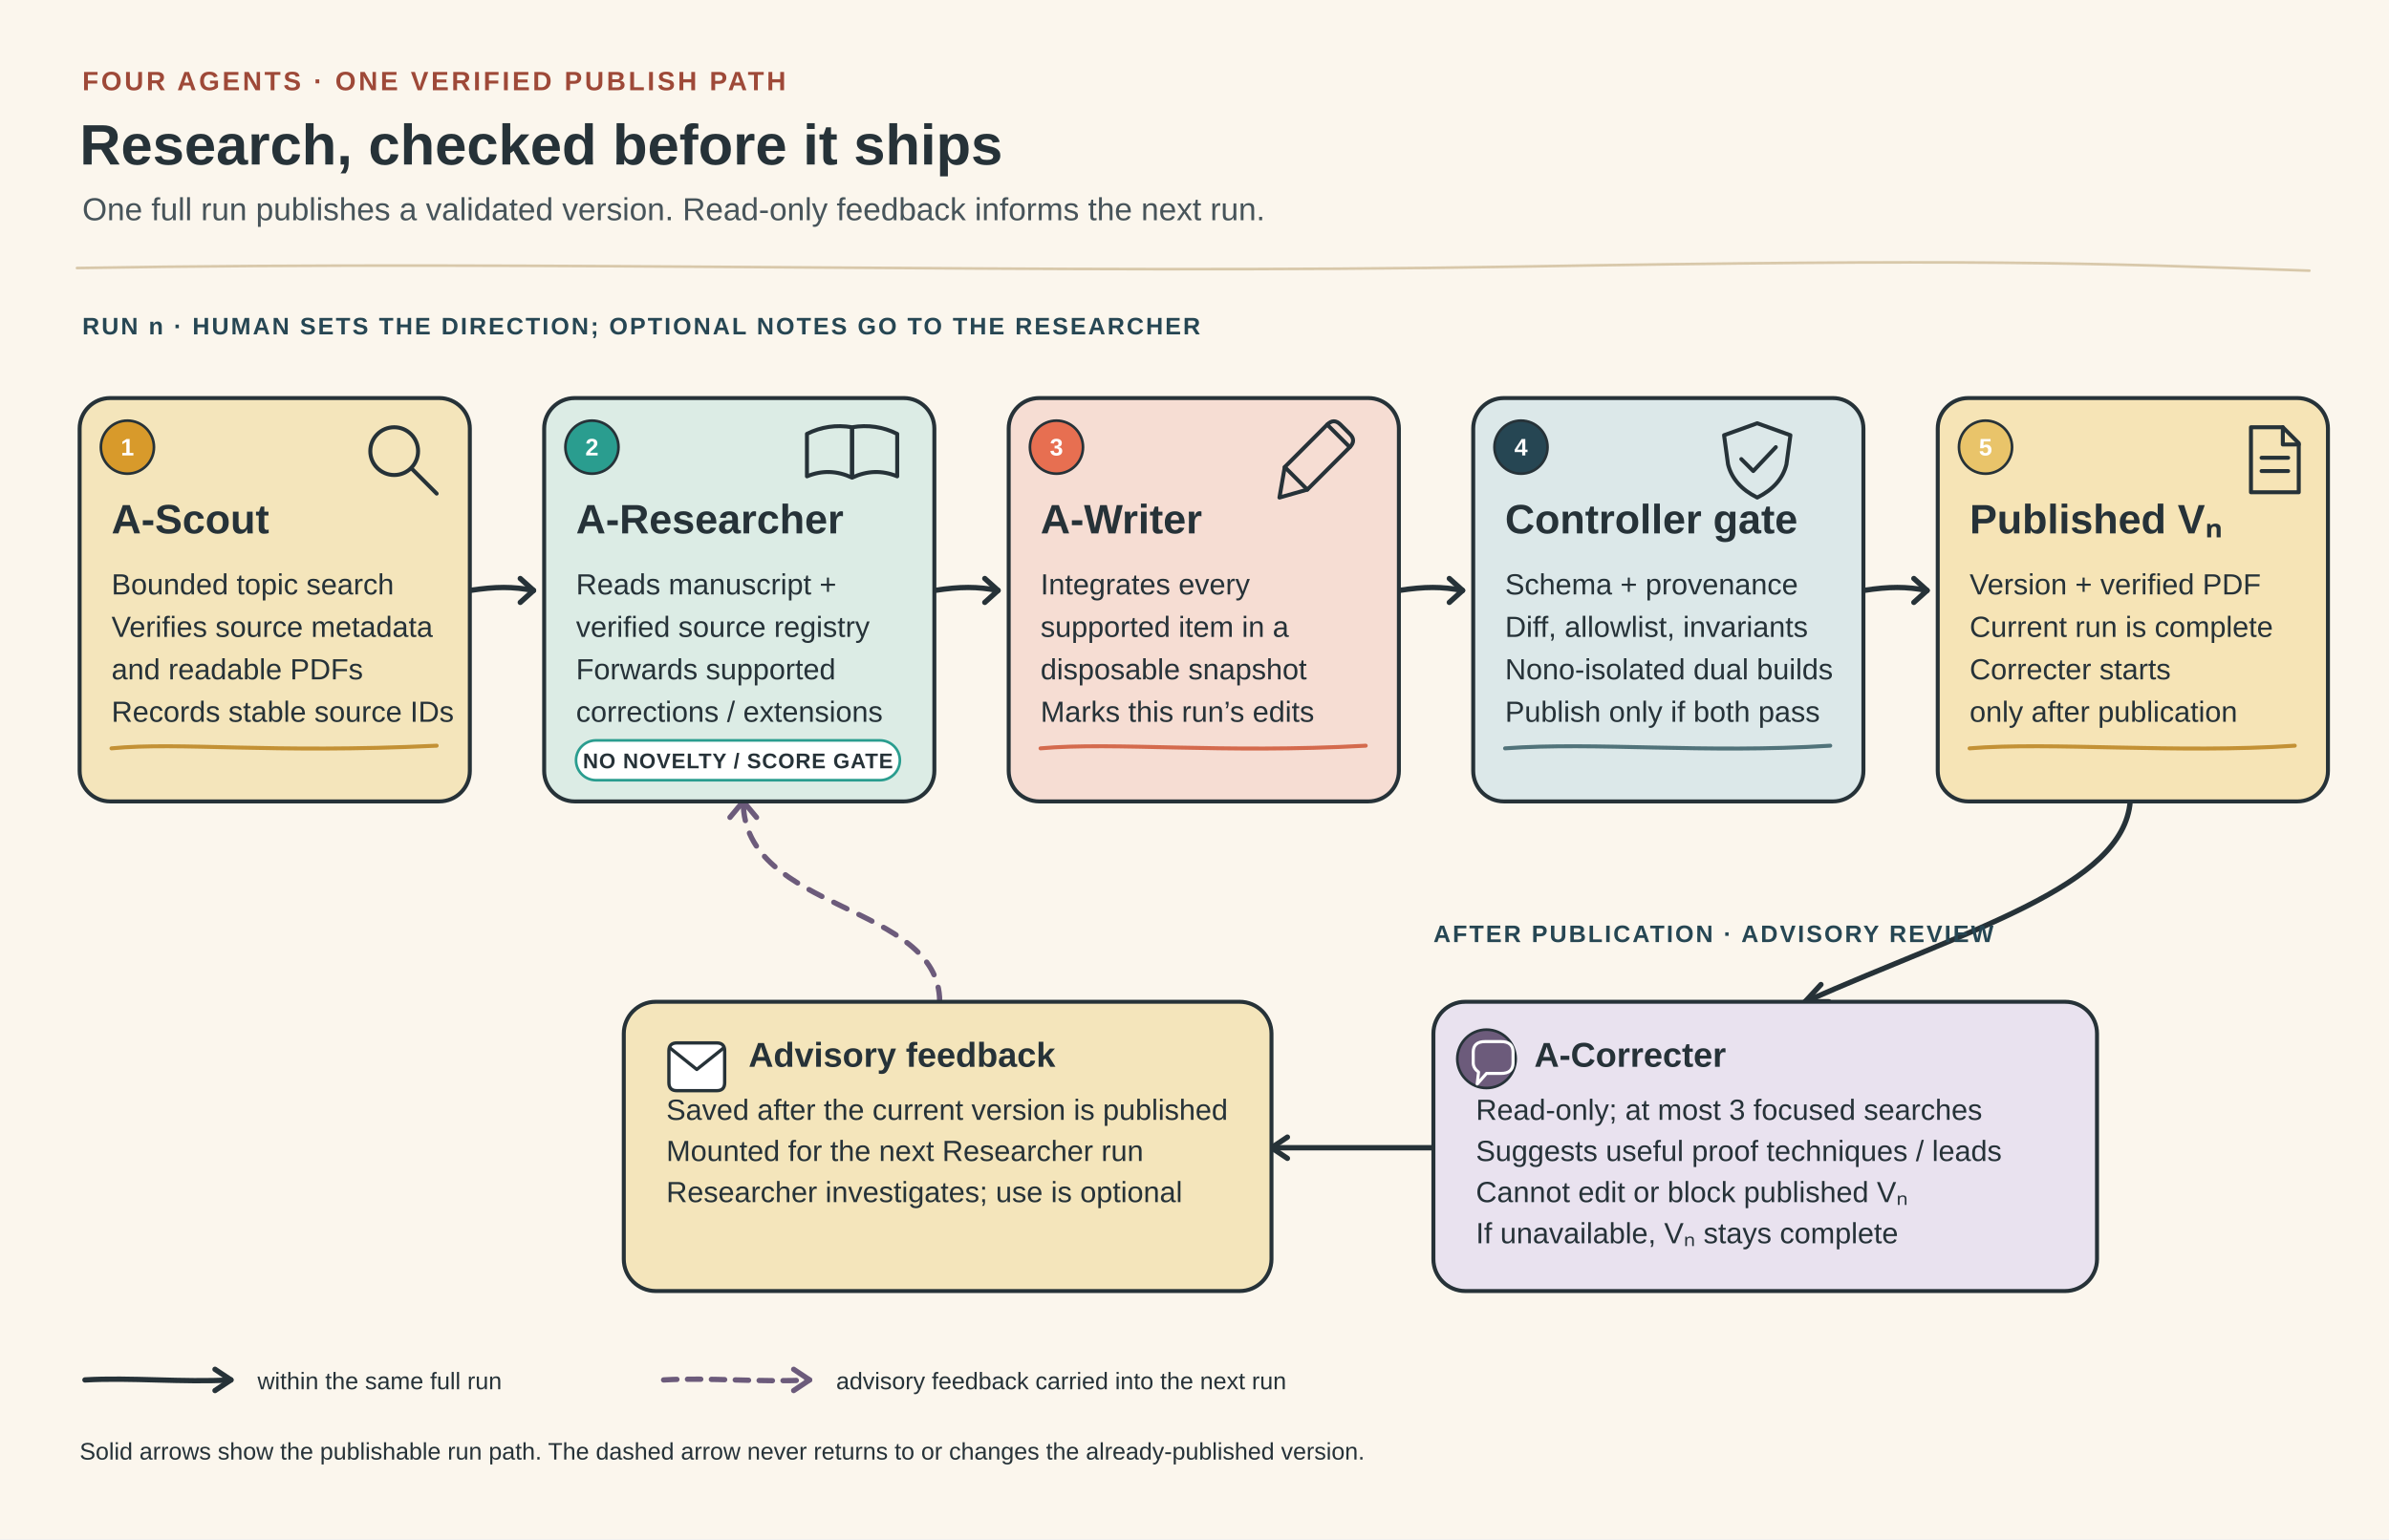
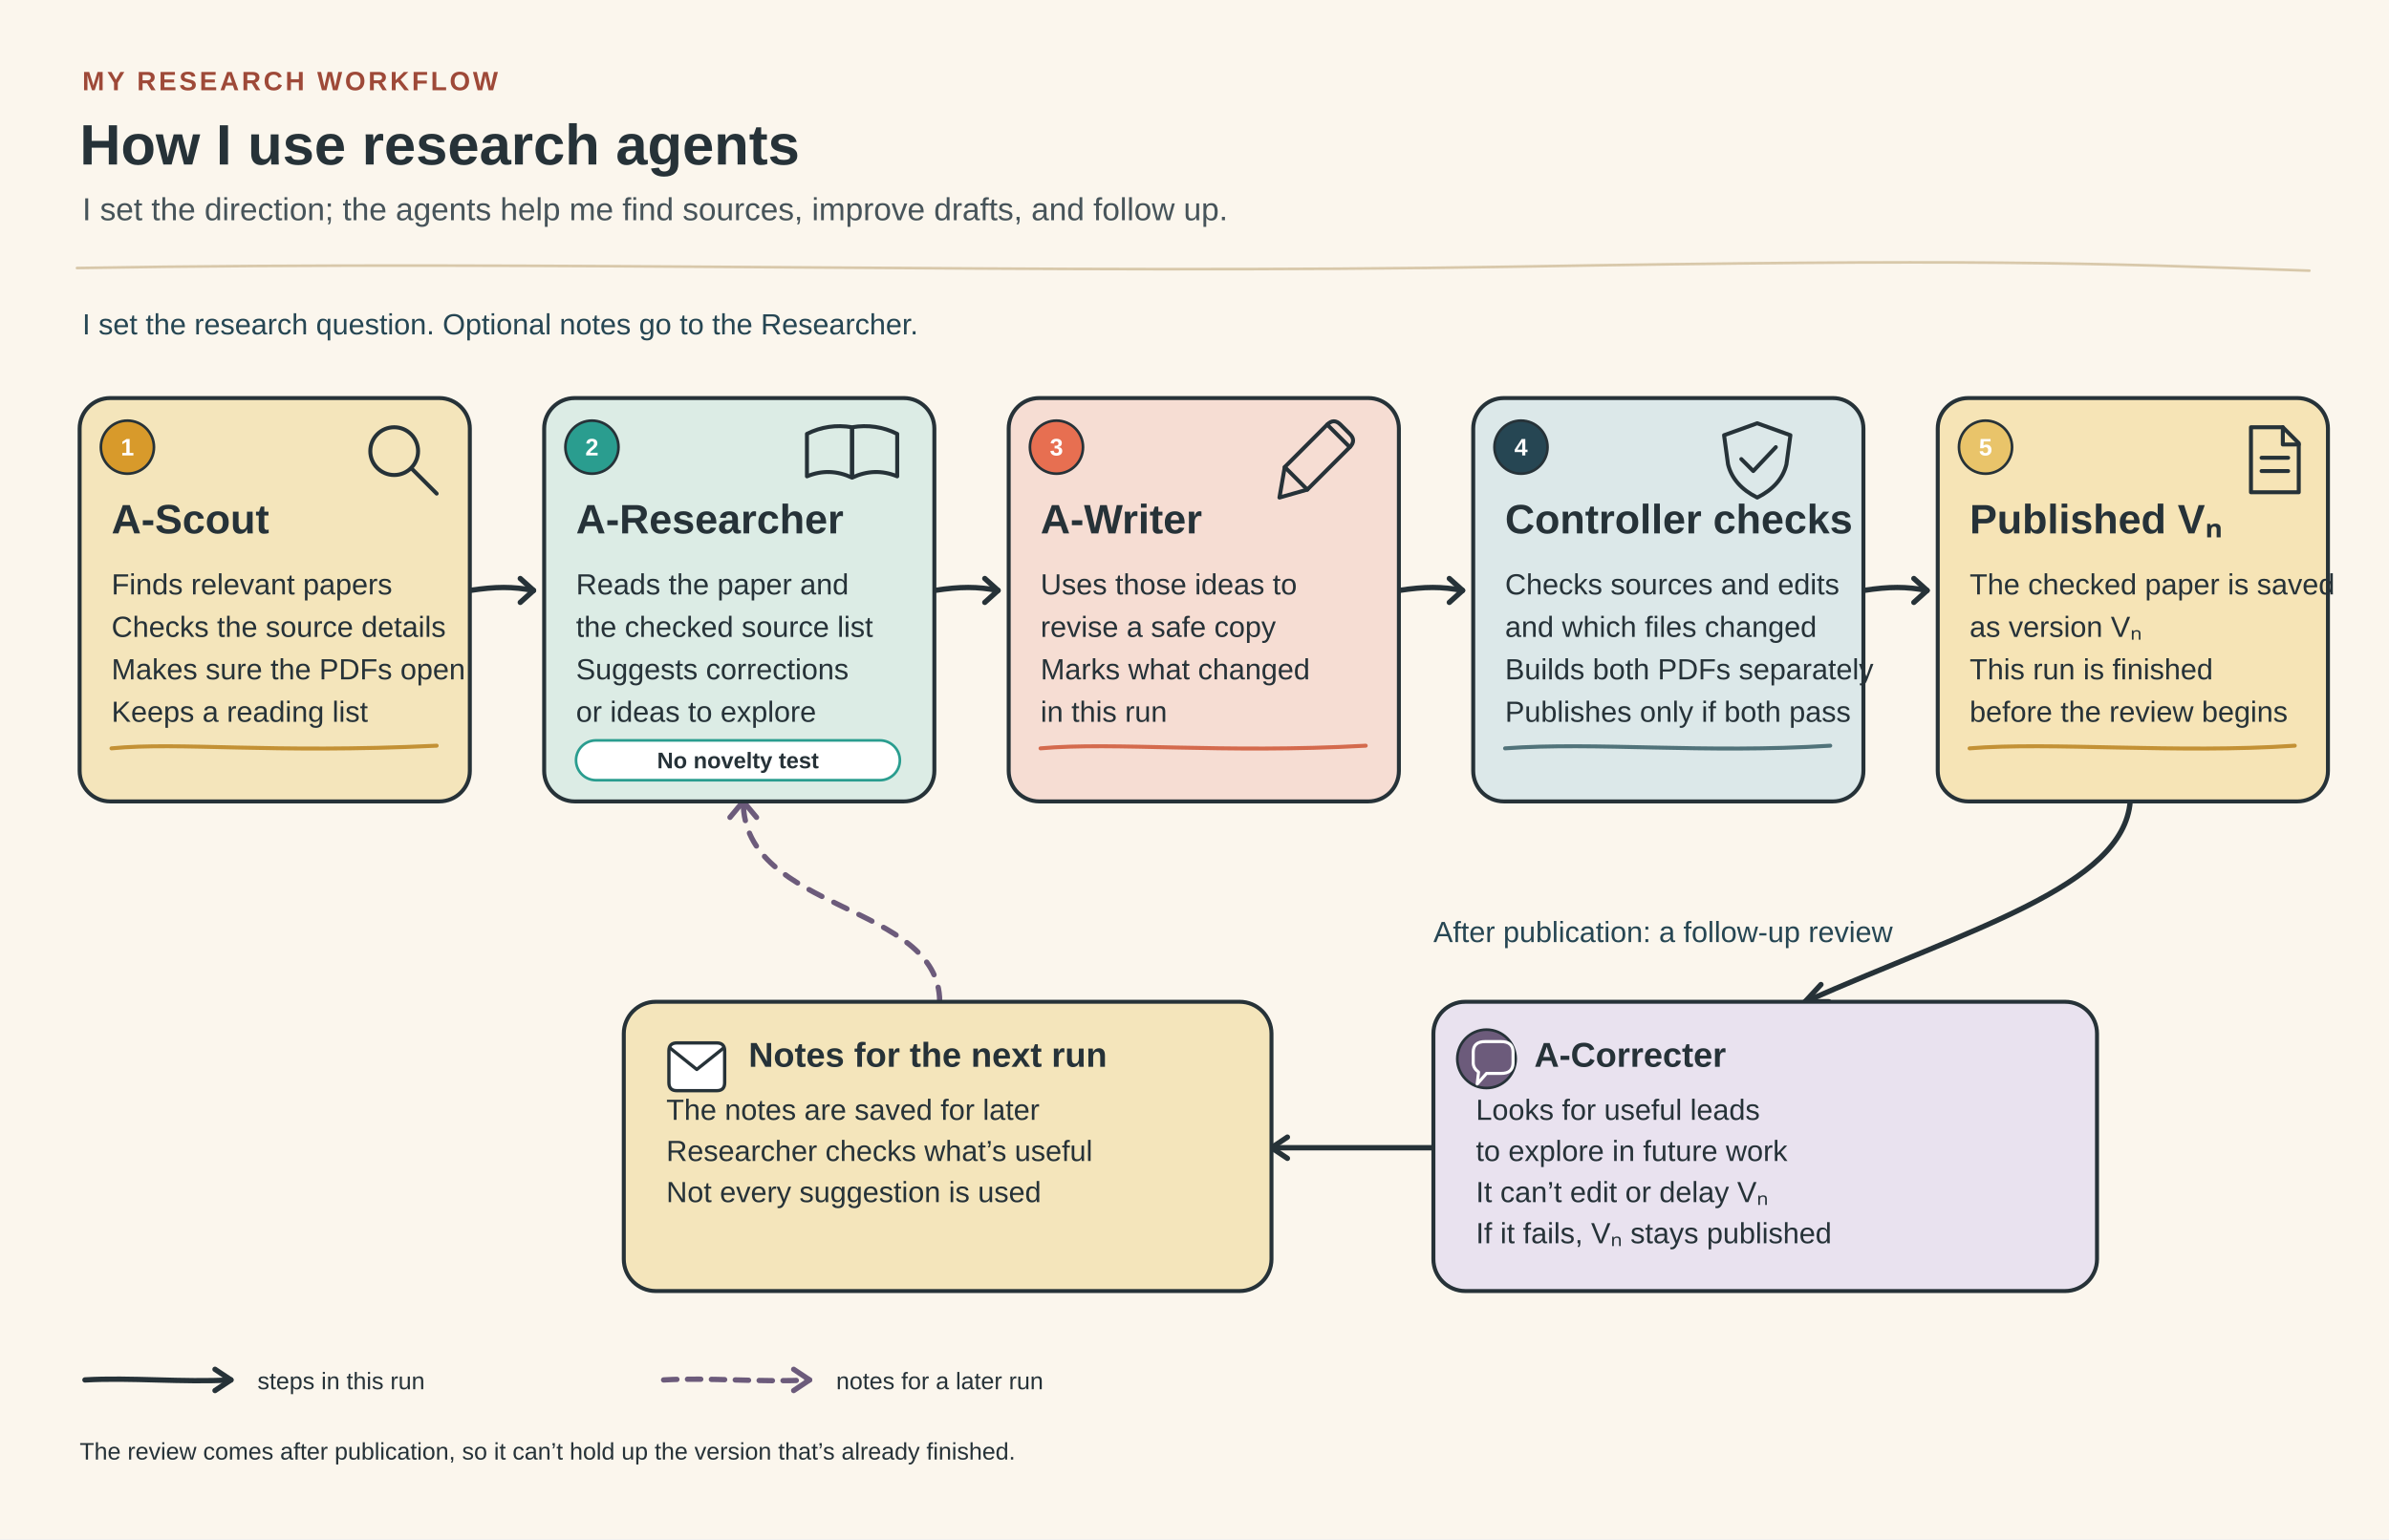
<svg xmlns="http://www.w3.org/2000/svg" width="1800" height="1160" viewBox="0 0 1800 1160" role="img" aria-labelledby="title desc">
  <defs>
    <marker id="arrow-ink" viewBox="0 0 12 12" refX="10" refY="6" markerWidth="10" markerHeight="10" orient="auto">
      <path d="M1 1 L11 6 L1 11" fill="none" stroke="#263238" stroke-width="2" stroke-linecap="round" stroke-linejoin="round" />
    </marker>
    <marker id="arrow-loop" viewBox="0 0 12 12" refX="10" refY="6" markerWidth="10" markerHeight="10" orient="auto">
      <path d="M1 1 L11 6 L1 11" fill="none" stroke="#6C5B7B" stroke-width="2" stroke-linecap="round" stroke-linejoin="round" />
    </marker>
    <style>
      .kicker { font-family: Arial, sans-serif; font-size: 20px; font-weight: 700; letter-spacing: 2px; fill: #9E4938; }
      .heading { font-family: Arial, sans-serif; font-size: 43px; font-weight: 700; fill: #263238; }
      .subhead { font-family: Arial, sans-serif; font-size: 24px; font-weight: 400; fill: #47545A; }
-       .runlabel { font-family: Arial, sans-serif; font-size: 18px; font-weight: 700; letter-spacing: 1.5px; fill: #264653; }
+       .inputNote { font-family: Arial, sans-serif; font-size: 22px; font-weight: 400; fill: #264653; }
      .card { stroke: #263238; stroke-width: 3; stroke-linejoin: round; }
      .num { font-family: Arial, sans-serif; font-size: 18px; font-weight: 700; fill: #FFFFFF; text-anchor: middle; dominant-baseline: central; }
      .cardTitle { font-family: Arial, sans-serif; font-size: 31px; font-weight: 700; fill: #263238; }
      .cardBody { font-family: Arial, sans-serif; font-size: 22px; font-weight: 400; fill: #263238; }
-       .cardNote { font-family: Arial, sans-serif; font-size: 16px; font-weight: 700; letter-spacing: .6px; fill: #263238; }
+       .cardNote { font-family: Arial, sans-serif; font-size: 17px; font-weight: 700; letter-spacing: 0; fill: #263238; }
      .loopTitle { font-family: Arial, sans-serif; font-size: 26px; font-weight: 700; fill: #263238; }
      .loopBody { font-family: Arial, sans-serif; font-size: 22px; font-weight: 400; fill: #263238; }
      .arrowLabel { font-family: Arial, sans-serif; font-size: 17px; font-weight: 700; fill: #47545A; }
      .legend { font-family: Arial, sans-serif; font-size: 18px; font-weight: 400; fill: #263238; }
      .lineIcon { fill: none; stroke: #263238; stroke-width: 3; stroke-linecap: round; stroke-linejoin: round; }
    </style>
  </defs>
  <rect width="1800" height="1160" fill="#FBF6ED" />
  <path d="M58 202 C410 196 790 207 1140 201 S1570 198 1740 204" fill="none" stroke="#D8C8AA" stroke-width="2" stroke-linecap="round" />
-   <text class="kicker" x="62" y="68">FOUR AGENTS · ONE VERIFIED PUBLISH PATH</text>
-   <text class="heading" x="60" y="124">Research, checked before it ships</text>
-   <text class="subhead" x="62" y="166">One full run publishes a validated version. Read-only feedback informs the next run.</text>
-   <text class="runlabel" x="62" y="252">RUN n  ·  HUMAN SETS THE DIRECTION; OPTIONAL NOTES GO TO THE RESEARCHER</text>
+   <text class="kicker" x="62" y="68">MY RESEARCH WORKFLOW</text>
+   <text class="heading" x="60" y="124">How I use research agents</text>
+   <text class="subhead" x="62" y="166">I set the direction; the agents help me find sources, improve drafts, and follow up.</text>
+   <text class="inputNote" x="62" y="252">I set the research question. Optional notes go to the Researcher.</text>
  <g fill="none" stroke="#263238" stroke-width="4" stroke-linecap="round" stroke-linejoin="round">
    <path d="M354 445 C374 442 386 442 402 445" />
    <path d="M392 436 L402 445 L392 454" />
    <path d="M704 445 C724 442 736 442 752 445" />
    <path d="M742 436 L752 445 L742 454" />
    <path d="M1054 445 C1074 442 1086 442 1102 445" />
    <path d="M1092 436 L1102 445 L1092 454" />
    <path d="M1404 445 C1424 442 1436 442 1452 445" />
    <path d="M1442 436 L1452 445 L1442 454" />
    <path d="M1605 604 C1600 668 1484 700 1360 755" />
    <path d="M1372 742 L1360 755 L1378 755" />
    <path d="M1080 865 C1034 865 1002 865 958 865" />
    <path d="M970 857 L958 865 L970 873" />
  </g>
  <g fill="none" stroke="#6C5B7B" stroke-width="4" stroke-linecap="round" stroke-linejoin="round" stroke-dasharray="11 10">
    <path d="M708 755 C708 680 560 688 560 604" />
    <path d="M550 616 L560 604 L570 616" stroke-dasharray="none" />
  </g>
  <g>
    <rect class="card" x="60" y="300" width="294" height="304" rx="23" fill="#F4E5BB" />
    <circle cx="96" cy="337" r="20" fill="#D89A2B" stroke="#263238" stroke-width="2" />
    <text class="num" x="96" y="337">1</text>
    <circle cx="297" cy="340" r="18" class="lineIcon" />
    <path d="M310 353 L329 372" class="lineIcon" />
    <text class="cardTitle" x="84" y="402">A-Scout</text>
-     <text class="cardBody" x="84" y="448">Bounded topic search</text>
-     <text class="cardBody" x="84" y="480">Verifies source metadata</text>
-     <text class="cardBody" x="84" y="512">and readable PDFs</text>
-     <text class="cardBody" x="84" y="544">Records stable source IDs</text>
+     <text class="cardBody" x="84" y="448">Finds relevant papers</text>
+     <text class="cardBody" x="84" y="480">Checks the source details</text>
+     <text class="cardBody" x="84" y="512">Makes sure the PDFs open</text>
+     <text class="cardBody" x="84" y="544">Keeps a reading list</text>
    <path d="M84 564 C136 559 203 568 329 562" fill="none" stroke="#C39135" stroke-width="3" stroke-linecap="round" />
  </g>
  <g>
    <rect class="card" x="410" y="300" width="294" height="304" rx="23" fill="#DCECE5" />
    <circle cx="446" cy="337" r="20" fill="#2A9D8F" stroke="#263238" stroke-width="2" />
    <text class="num" x="446" y="337">2</text>
    <path d="M642 322 Q660 319 676 327 L676 359 Q659 352 642 360 Z M642 322 Q624 319 608 327 L608 359 Q625 352 642 360 Z" class="lineIcon" />
    <path d="M642 323 L642 359" class="lineIcon" />
    <text class="cardTitle" x="434" y="402">A-Researcher</text>
-     <text class="cardBody" x="434" y="448">Reads manuscript +</text>
-     <text class="cardBody" x="434" y="480">verified source registry</text>
-     <text class="cardBody" x="434" y="512">Forwards supported</text>
-     <text class="cardBody" x="434" y="544">corrections / extensions</text>
+     <text class="cardBody" x="434" y="448">Reads the paper and</text>
+     <text class="cardBody" x="434" y="480">the checked source list</text>
+     <text class="cardBody" x="434" y="512">Suggests corrections</text>
+     <text class="cardBody" x="434" y="544">or ideas to explore</text>
    <rect x="434" y="558" width="244" height="30" rx="15" fill="#FFFFFF" stroke="#2A9D8F" stroke-width="2" />
-     <text class="cardNote" x="556" y="579" text-anchor="middle">NO NOVELTY / SCORE GATE</text>
+     <text class="cardNote" x="556" y="579" text-anchor="middle">No novelty test</text>
  </g>
  <g>
    <rect class="card" x="760" y="300" width="294" height="304" rx="23" fill="#F6DDD3" />
    <circle cx="796" cy="337" r="20" fill="#E76F51" stroke="#263238" stroke-width="2" />
    <text class="num" x="796" y="337">3</text>
    <path d="M968 352 L1000 320 Q1005 315 1010 320 L1017 327 Q1022 332 1017 337 L985 369 L964 375 Z" class="lineIcon" />
    <path d="M968 352 L985 369 M1000 320 L1017 337" class="lineIcon" />
    <text class="cardTitle" x="784" y="402">A-Writer</text>
-     <text class="cardBody" x="784" y="448">Integrates every</text>
-     <text class="cardBody" x="784" y="480">supported item in a</text>
-     <text class="cardBody" x="784" y="512">disposable snapshot</text>
-     <text class="cardBody" x="784" y="544">Marks this run’s edits</text>
+     <text class="cardBody" x="784" y="448">Uses those ideas to</text>
+     <text class="cardBody" x="784" y="480">revise a safe copy</text>
+     <text class="cardBody" x="784" y="512">Marks what changed</text>
+     <text class="cardBody" x="784" y="544">in this run</text>
    <path d="M784 564 C840 559 920 568 1029 562" fill="none" stroke="#D46A4D" stroke-width="3" stroke-linecap="round" />
  </g>
  <g>
    <rect class="card" x="1110" y="300" width="294" height="304" rx="23" fill="#DCE8E9" />
    <circle cx="1146" cy="337" r="20" fill="#264653" stroke="#263238" stroke-width="2" />
    <text class="num" x="1146" y="337">4</text>
    <path d="M1324 319 L1349 328 L1346 350 Q1342 366 1324 375 Q1306 366 1302 350 L1299 328 Z" class="lineIcon" />
    <path d="M1312 346 L1321 355 L1338 337" class="lineIcon" />
-     <text class="cardTitle" x="1134" y="402">Controller gate</text>
-     <text class="cardBody" x="1134" y="448">Schema + provenance</text>
-     <text class="cardBody" x="1134" y="480">Diff, allowlist, invariants</text>
-     <text class="cardBody" x="1134" y="512">Nono-isolated dual builds</text>
-     <text class="cardBody" x="1134" y="544">Publish only if both pass</text>
+     <text class="cardTitle" x="1134" y="402">Controller checks</text>
+     <text class="cardBody" x="1134" y="448">Checks sources and edits</text>
+     <text class="cardBody" x="1134" y="480">and which files changed</text>
+     <text class="cardBody" x="1134" y="512">Builds both PDFs separately</text>
+     <text class="cardBody" x="1134" y="544">Publishes only if both pass</text>
    <path d="M1134 564 C1202 559 1284 568 1379 562" fill="none" stroke="#51737A" stroke-width="3" stroke-linecap="round" />
  </g>
  <g>
    <rect class="card" x="1460" y="300" width="294" height="304" rx="23" fill="#F6E4B6" />
    <circle cx="1496" cy="337" r="20" fill="#E9C46A" stroke="#263238" stroke-width="2" />
    <text class="num" x="1496" y="337">5</text>
    <path d="M1696 322 L1720 322 L1732 334 L1732 371 L1696 371 Z" class="lineIcon" />
    <path d="M1720 322 L1720 335 L1732 335 M1704 345 L1724 345 M1704 355 L1724 355" class="lineIcon" />
    <text class="cardTitle" x="1484" y="402">Published Vₙ</text>
-     <text class="cardBody" x="1484" y="448">Version + verified PDF</text>
-     <text class="cardBody" x="1484" y="480">Current run is complete</text>
-     <text class="cardBody" x="1484" y="512">Correcter starts</text>
-     <text class="cardBody" x="1484" y="544">only after publication</text>
+     <text class="cardBody" x="1484" y="448">The checked paper is saved</text>
+     <text class="cardBody" x="1484" y="480">as version Vₙ</text>
+     <text class="cardBody" x="1484" y="512">This run is finished</text>
+     <text class="cardBody" x="1484" y="544">before the review begins</text>
    <path d="M1484 564 C1545 559 1640 568 1729 562" fill="none" stroke="#C39135" stroke-width="3" stroke-linecap="round" />
  </g>
-   <text class="runlabel" x="1080" y="710">AFTER PUBLICATION · ADVISORY REVIEW</text>
+   <text class="inputNote" x="1080" y="710">After publication: a follow-up review</text>
  <g>
    <rect class="card" x="1080" y="755" width="500" height="218" rx="24" fill="#E9E2EF" />
    <circle cx="1120" cy="798" r="22" fill="#6C5B7B" stroke="#263238" stroke-width="2" />
    <path d="M1110 793 Q1110 785 1119 785 L1131 785 Q1140 785 1140 793 L1140 801 Q1140 809 1131 809 L1120 809 L1113 817 L1114 808 Q1110 805 1110 801 Z" fill="none" stroke="#FFFFFF" stroke-width="2.3" stroke-linecap="round" stroke-linejoin="round" />
    <text class="loopTitle" x="1156" y="804">A-Correcter</text>
-     <text class="loopBody" x="1112" y="844">Read-only; at most 3 focused searches</text>
-     <text class="loopBody" x="1112" y="875">Suggests useful proof techniques / leads</text>
-     <text class="loopBody" x="1112" y="906">Cannot edit or block published Vₙ</text>
-     <text class="loopBody" x="1112" y="937">If unavailable, Vₙ stays complete</text>
+     <text class="loopBody" x="1112" y="844">Looks for useful leads</text>
+     <text class="loopBody" x="1112" y="875">to explore in future work</text>
+     <text class="loopBody" x="1112" y="906">It can’t edit or delay Vₙ</text>
+     <text class="loopBody" x="1112" y="937">If it fails, Vₙ stays published</text>
  </g>
  <g>
    <rect class="card" x="470" y="755" width="488" height="218" rx="24" fill="#F4E5BB" />
    <path d="M510 786 L540 786 Q546 786 546 792 L546 816 Q546 822 540 822 L510 822 Q504 822 504 816 L504 792 Q504 786 510 786 Z" fill="#FFFFFF" stroke="#263238" stroke-width="2.5" />
    <path d="M505 790 L525 806 L545 790" fill="none" stroke="#263238" stroke-width="2.5" stroke-linecap="round" stroke-linejoin="round" />
-     <text class="loopTitle" x="564" y="804">Advisory feedback</text>
-     <text class="loopBody" x="502" y="844">Saved after the current version is published</text>
-     <text class="loopBody" x="502" y="875">Mounted for the next Researcher run</text>
-     <text class="loopBody" x="502" y="906">Researcher investigates; use is optional</text>
+     <text class="loopTitle" x="564" y="804">Notes for the next run</text>
+     <text class="loopBody" x="502" y="844">The notes are saved for later</text>
+     <text class="loopBody" x="502" y="875">Researcher checks what’s useful</text>
+     <text class="loopBody" x="502" y="906">Not every suggestion is used</text>
  </g>
  <path d="M64 1040 C98 1038 138 1042 174 1040" fill="none" stroke="#263238" stroke-width="4" stroke-linecap="round" />
  <path d="M162 1032 L174 1040 L162 1048" fill="none" stroke="#263238" stroke-width="4" stroke-linecap="round" stroke-linejoin="round" />
-   <text class="legend" x="194" y="1047">within the same full run</text>
+   <text class="legend" x="194" y="1047">steps in this run</text>
  <path d="M500 1040 C534 1038 574 1042 610 1040" fill="none" stroke="#6C5B7B" stroke-width="4" stroke-linecap="round" stroke-dasharray="10 8" />
  <path d="M598 1032 L610 1040 L598 1048" fill="none" stroke="#6C5B7B" stroke-width="4" stroke-linecap="round" stroke-linejoin="round" />
-   <text class="legend" x="630" y="1047">advisory feedback carried into the next run</text>
-   <text class="legend" x="60" y="1100">Solid arrows show the publishable run path. The dashed arrow never returns to or changes the already-published version.</text>
+   <text class="legend" x="630" y="1047">notes for a later run</text>
+   <text class="legend" x="60" y="1100">The review comes after publication, so it can’t hold up the version that’s already finished.</text>
</svg>
